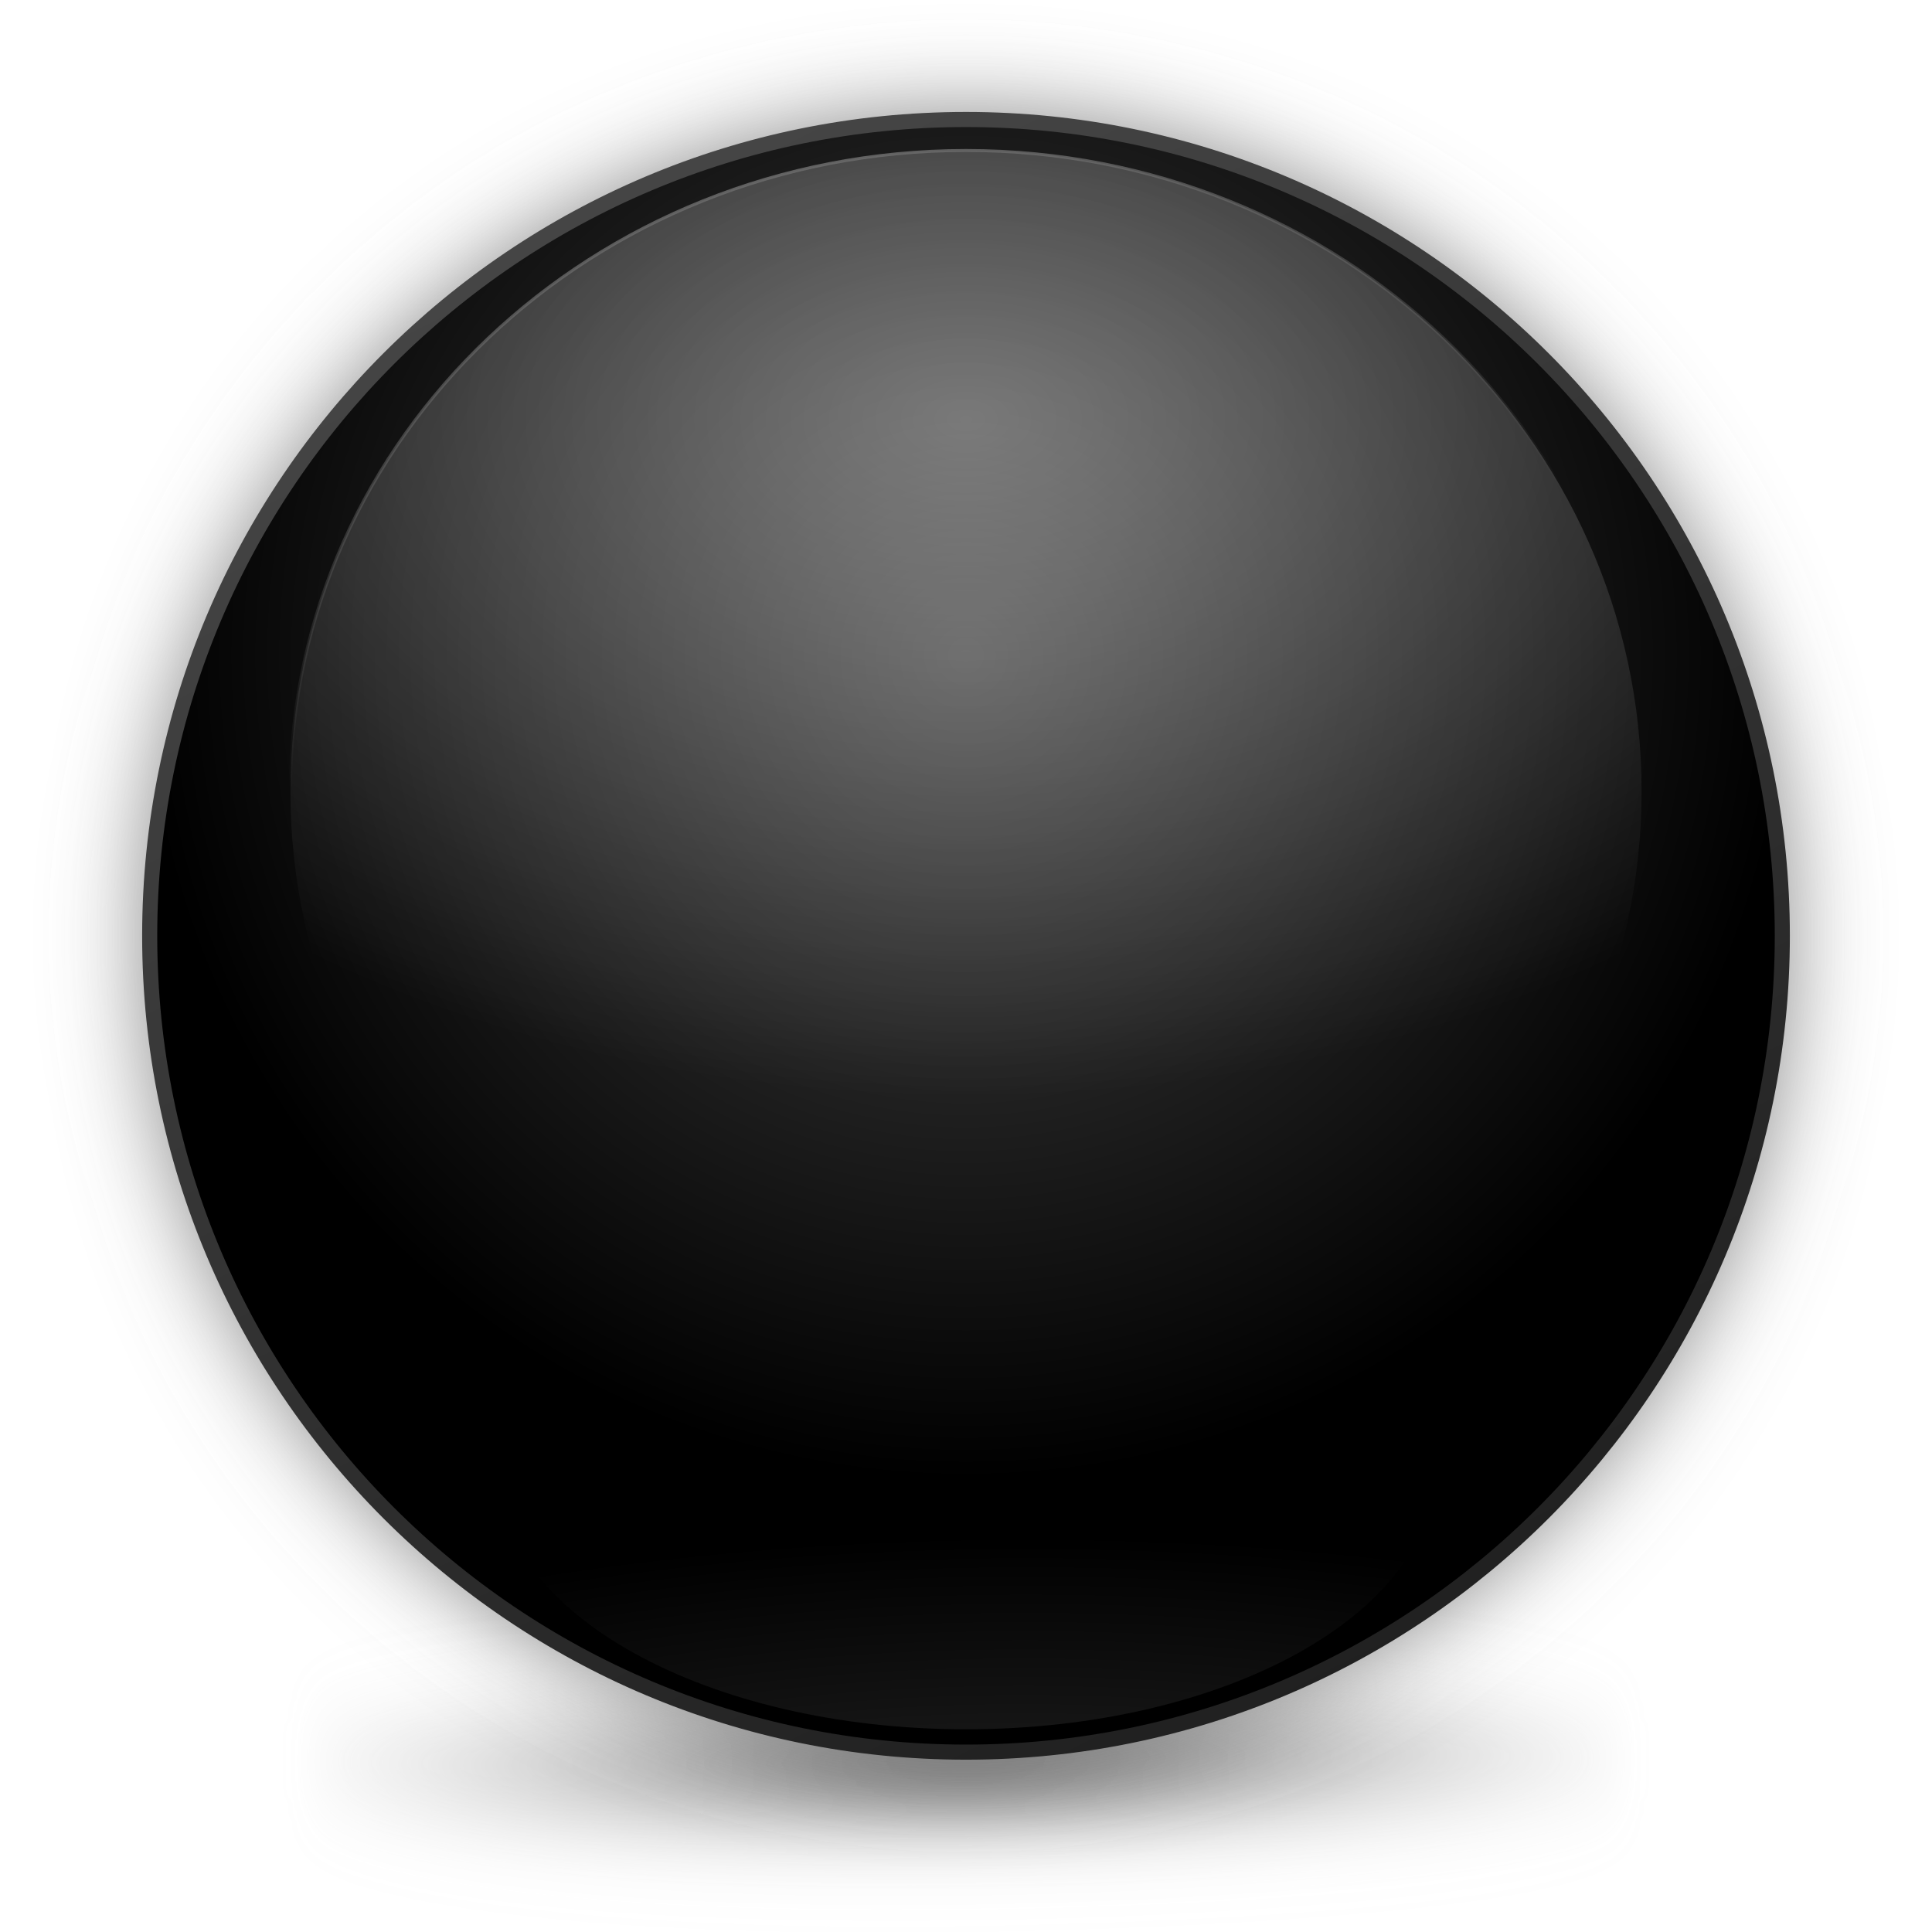
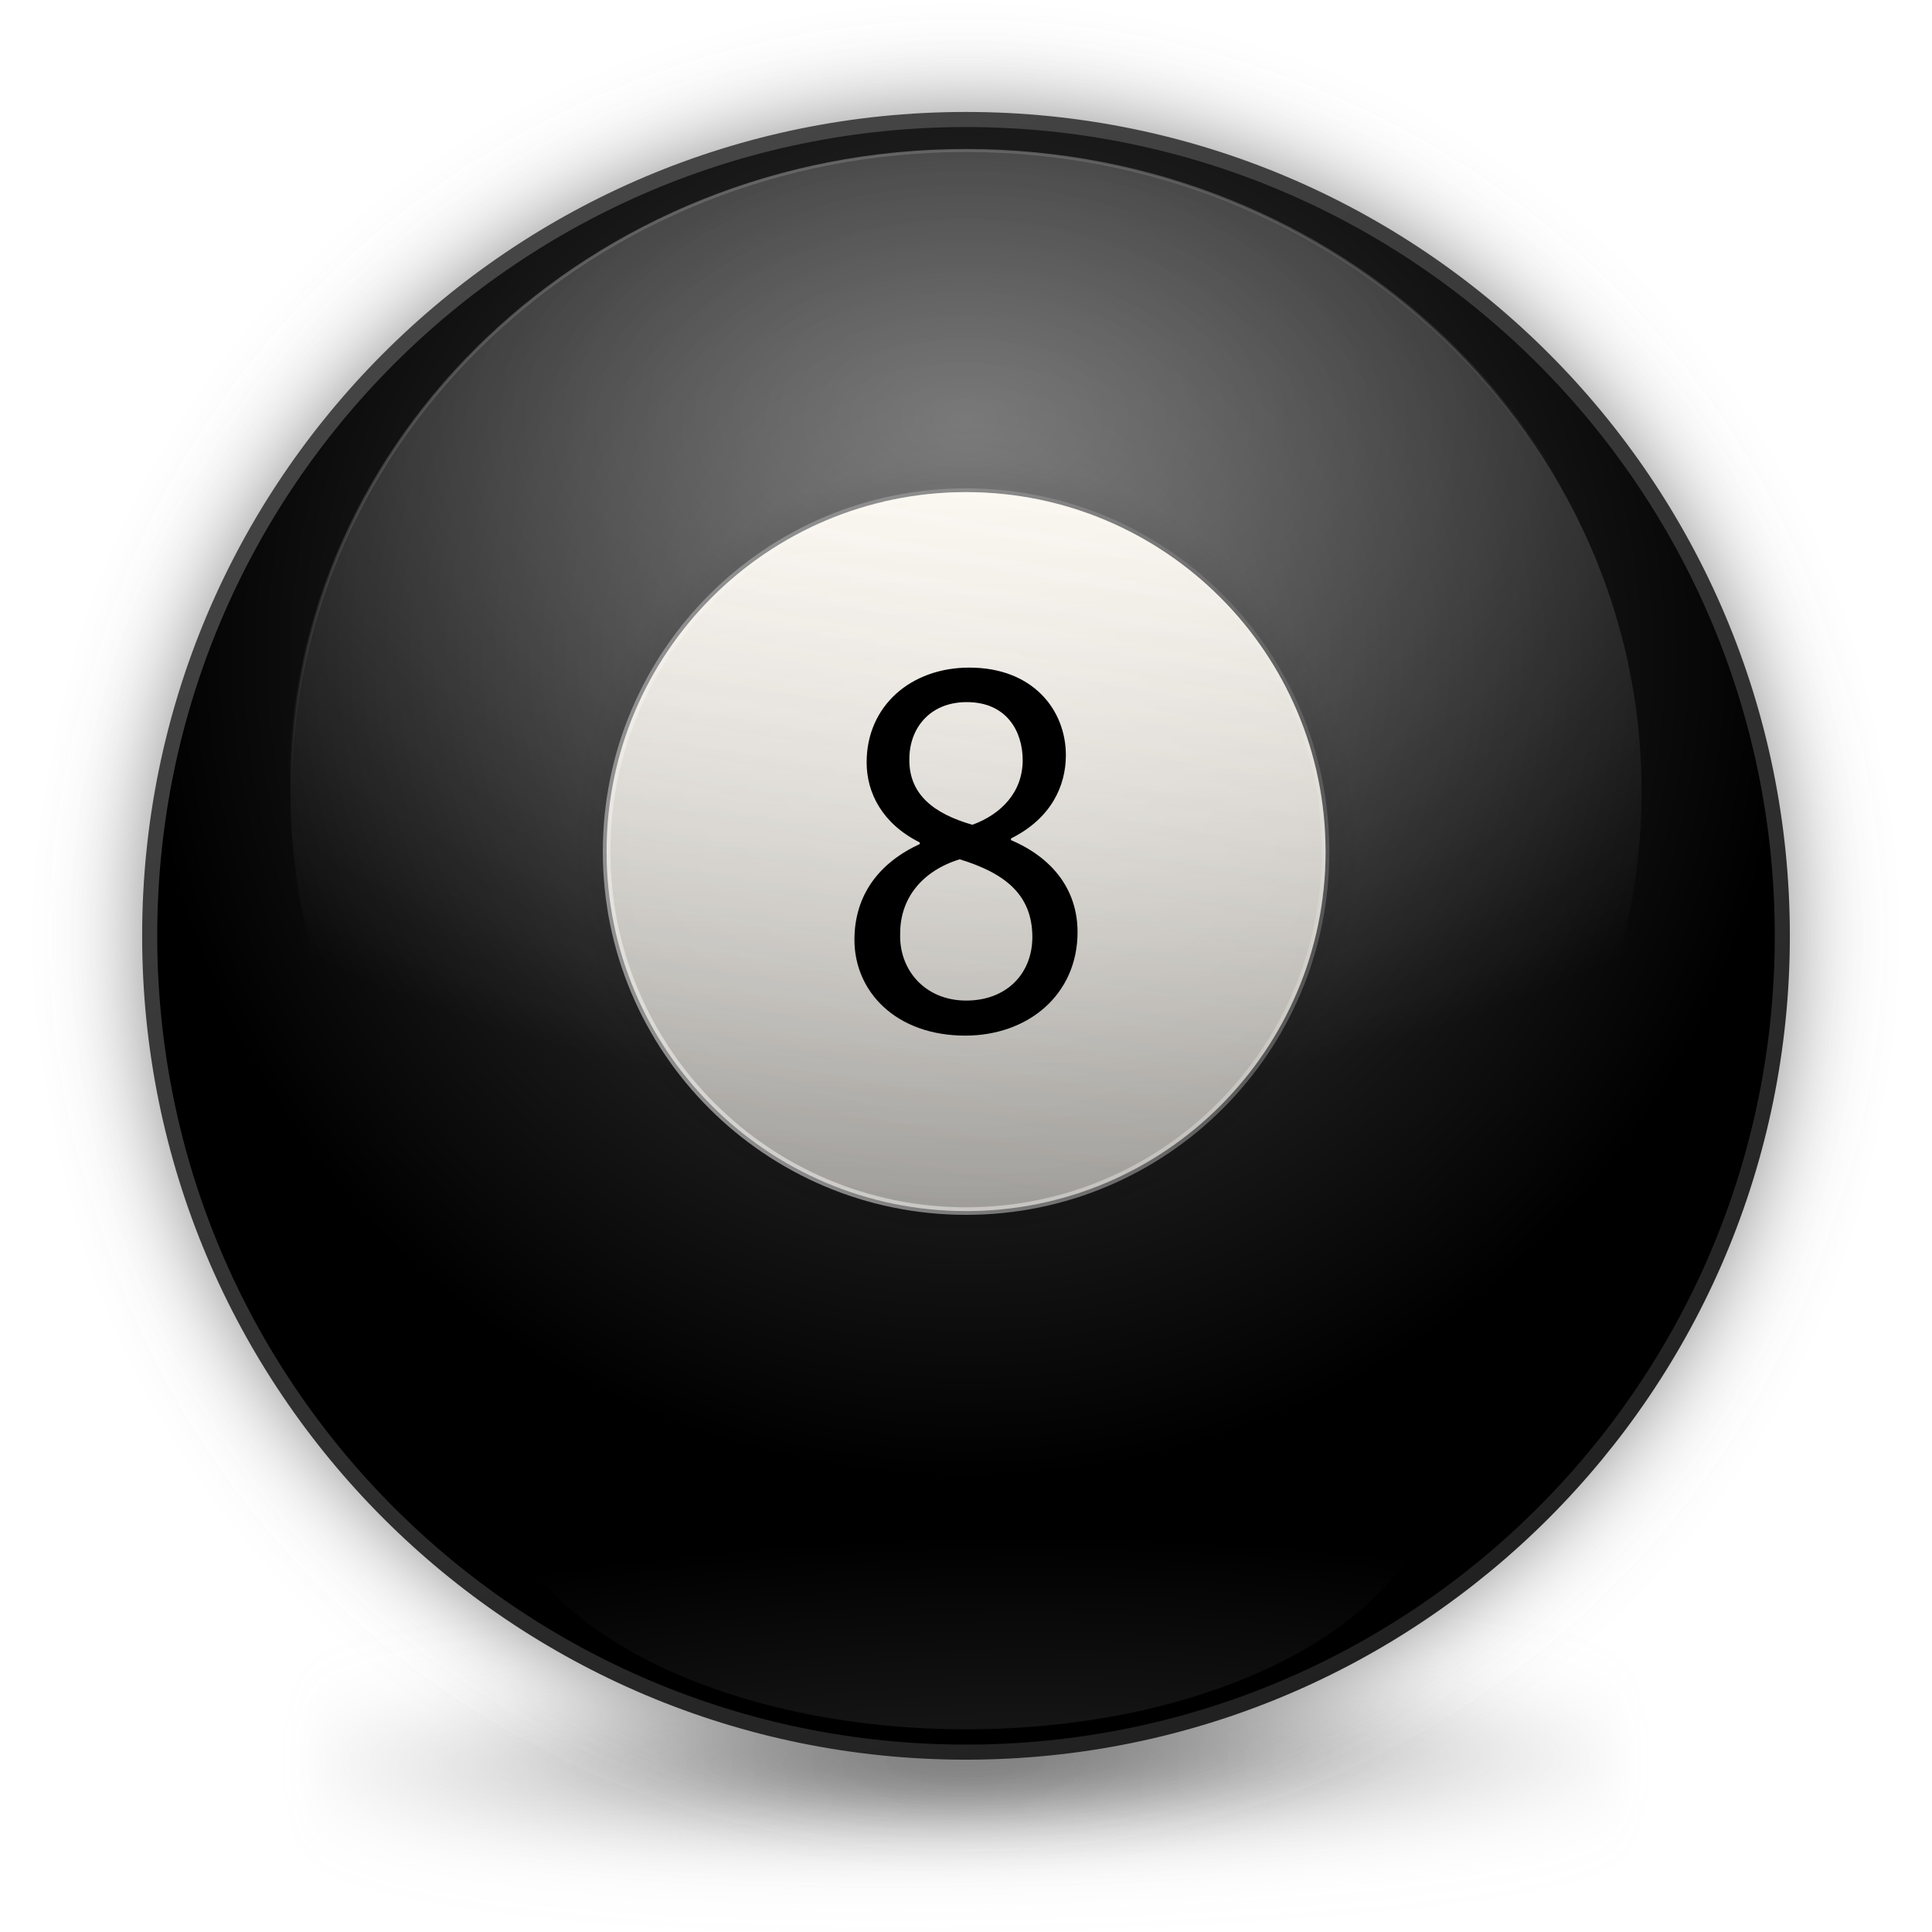
<svg xmlns="http://www.w3.org/2000/svg" xmlns:xlink="http://www.w3.org/1999/xlink" width="128" height="128" id="svg2" version="1.1">
  <defs id="defs4">
    <linearGradient id="linearGradient3757">
      <stop id="stop3759" offset="0" style="stop-color:#f8ead2;stop-opacity:1;" />
      <stop id="stop3761" offset="1" style="stop-color:#f8ead2;stop-opacity:0;" />
    </linearGradient>
    <linearGradient id="linearGradient3703">
      <stop style="stop-color:#ffffff;stop-opacity:1;" offset="0" id="stop3705" />
      <stop style="stop-color:#ffffff;stop-opacity:0;" offset="1" id="stop3707" />
    </linearGradient>
    <linearGradient id="linearGradient3683">
      <stop id="stop3685" offset="0" style="stop-color:#000000;stop-opacity:1;" />
      <stop id="stop3687" offset="1" style="stop-color:#f0f0f0;stop-opacity:0;" />
    </linearGradient>
    <linearGradient id="linearGradient3610">
      <stop style="stop-color:#ffffff;stop-opacity:1;" offset="0" id="stop3612" />
      <stop style="stop-color:#ffffff;stop-opacity:0;" offset="1" id="stop3614" />
    </linearGradient>
    <linearGradient id="linearGradient3600">
      <stop style="stop-color:#ffffff;stop-opacity:1;" offset="0" id="stop3602" />
      <stop style="stop-color:#ffffff;stop-opacity:0;" offset="1" id="stop3604" />
    </linearGradient>
    <linearGradient id="linearGradient3590">
      <stop style="stop-color:#454545;stop-opacity:1;" offset="0" id="stop3592" />
      <stop style="stop-color:#000000;stop-opacity:1;" offset="1" id="stop3594" />
    </linearGradient>
    <radialGradient xlink:href="#linearGradient3590" id="radialGradient3596" cx="73.036" cy="55.457" fx="73.036" fy="55.457" r="52.107" gradientUnits="userSpaceOnUse" gradientTransform="matrix(1.000085,0,0,1,-0.00624524,0)" />
    <linearGradient xlink:href="#linearGradient3600" id="linearGradient3606" x1="112.5" y1="-4.667" x2="112.5" y2="80.857" gradientUnits="userSpaceOnUse" />
    <radialGradient xlink:href="#linearGradient3610" id="radialGradient3624" cx="73.036" cy="43.245" fx="73.036" fy="43.245" r="51.607" gradientUnits="userSpaceOnUse" gradientTransform="matrix(1.589951,3.5269245e-8,-2.1136294e-8,1.05923,-43.08753,-2.561409)" />
    <radialGradient xlink:href="#linearGradient3610" id="radialGradient3628" gradientUnits="userSpaceOnUse" gradientTransform="matrix(2.666407,0.01790497,0,1.796691,-122.5686,4.385239)" cx="75.386" cy="-21.278" fx="75.386" fy="-21.278" r="51.607" />
    <filter id="filter3669">
      <feGaussianBlur stdDeviation="3.096" id="feGaussianBlur3671" />
    </filter>
    <radialGradient xlink:href="#linearGradient3683" id="radialGradient3681" cx="64.65" cy="120.676" fx="64.65" fy="120.676" r="48.992" gradientTransform="matrix(1.249415,-0.005925,0.0019888,0.04638703,-16.36462,115.4616)" gradientUnits="userSpaceOnUse" />
    <filter id="filter3697" x="-0.025" width="1.05" y="-0.534" height="2.068">
      <feGaussianBlur stdDeviation="1.012" id="feGaussianBlur3699" />
    </filter>
    <linearGradient xlink:href="#linearGradient3703" id="linearGradient3709" x1="74.393" y1="37.393" x2="74.393" y2="158.94" gradientUnits="userSpaceOnUse" />
    <linearGradient xlink:href="#linearGradient3590" id="linearGradient3717" x1="49.014" y1="27.925" x2="136.23" y2="201.998" gradientUnits="userSpaceOnUse" />
    <linearGradient xlink:href="#linearGradient3610" id="linearGradient3725" x1="3.475" y1="147.369" x2="112.66" y2="48.366" gradientUnits="userSpaceOnUse" />
    <linearGradient xlink:href="#linearGradient3610" id="linearGradient3733" x1="59.725" y1="18.039" x2="70.287" y2="61.022" gradientUnits="userSpaceOnUse" />
    <filter id="filter3747">
      <feGaussianBlur stdDeviation="1.127" id="feGaussianBlur3749" />
    </filter>
    <linearGradient xlink:href="#linearGradient3757" id="linearGradient3763" gradientUnits="userSpaceOnUse" x1="100.292" y1="42.022" x2="74.393" y2="192.148" />
  </defs>
  <g id="layer1" transform="translate(0,-924.3622)">
-     <path style="fill:url(#radialGradient3681);fill-opacity:1;stroke:none;filter:url(#filter3697)" id="path3673" d="m 113.642,120.676 a 48.992,2.273 0 1 1 -97.985,0 48.992,2.273 0 1 1 97.985,0 z" transform="matrix(0.8942559,0,0,2.720185,6.186567,712.7173)" />
-     <path transform="matrix(1.047978,0,0,1.047978,-12.53983,909.6726)" d="m 124.643,73.179 a 51.607,51.607 0 1 1 -103.214,0 51.607,51.607 0 1 1 103.214,0 z" id="path3651" style="fill:#787878;fill-opacity:1;stroke:none;filter:url(#filter3669)" />
-     <path style="fill:url(#radialGradient3596);fill-opacity:1;stroke:url(#linearGradient3717);opacity:1;stroke-width:0.954;stroke-miterlimit:4;stroke-dasharray:none" id="path2816" d="m 124.643,73.179 a 51.607,51.607 0 1 1 -103.214,0 51.607,51.607 0 1 1 103.214,0 z" transform="matrix(1.047978,0,0,1.047978,-12.53983,909.6726)" />
-     <path transform="matrix(0.8673056,0,0,0.8225937,0.6557184,916.5865)" d="m 124.643,73.179 a 51.607,51.607 0 1 1 -103.214,0 51.607,51.607 0 1 1 103.214,0 z" id="path3618" style="opacity:0.35;fill:url(#radialGradient3624);fill-opacity:1;stroke:url(#linearGradient3733);stroke-width:0.237;stroke-miterlimit:4;stroke-dasharray:none" />
-     <path style="opacity:0.2;fill:url(#radialGradient3628);fill-opacity:1;stroke:none" id="path3626" d="m 124.643,73.179 a 51.607,51.607 0 1 1 -103.214,0 51.607,51.607 0 1 1 103.214,0 z" transform="matrix(0.6015164,0,0,-0.3323472,20.06782,1046.101)" />
-     <g id="g3767">
+     <path style="fill:url(#radialGradient3681);fill-opacity:1;stroke:none;filter:url(#filter3697)" id="path3673" d="m 113.642,120.676 c 0,1.255 -21.935,2.273 -48.992,2.273 -27.058,0 -48.992,-1.018 -48.992,-2.273 0,-1.255 21.935,-2.273 48.992,-2.273 27.058,0 48.992,1.018 48.992,2.273 z" transform="matrix(0.8942559,0,0,2.720185,6.186567,712.7173)" />
+     <path transform="matrix(1.047978,0,0,1.047978,-12.53983,909.6726)" d="m 124.643,73.179 c 0,28.502 -23.105,51.607 -51.607,51.607 -28.502,0 -51.607,-23.105 -51.607,-51.607 0,-28.502 23.105,-51.607 51.607,-51.607 28.502,0 51.607,23.105 51.607,51.607 z" id="path3651" style="fill:#787878;fill-opacity:1;stroke:none;filter:url(#filter3669)" />
+     <path style="fill:url(#radialGradient3596);fill-opacity:1;stroke:url(#linearGradient3717);opacity:1;stroke-width:0.954;stroke-miterlimit:4;stroke-dasharray:none" id="path2816" d="m 124.643,73.179 c 0,28.502 -23.105,51.607 -51.607,51.607 -28.502,0 -51.607,-23.105 -51.607,-51.607 0,-28.502 23.105,-51.607 51.607,-51.607 28.502,0 51.607,23.105 51.607,51.607 z" transform="matrix(1.047978,0,0,1.047978,-12.53983,909.6726)" />
+     <path transform="matrix(0.8673056,0,0,0.8225937,0.6557184,916.5865)" d="m 124.643,73.179 c 0,28.502 -23.105,51.607 -51.607,51.607 -28.502,0 -51.607,-23.105 -51.607,-51.607 0,-28.502 23.105,-51.607 51.607,-51.607 28.502,0 51.607,23.105 51.607,51.607 z" id="path3618" style="opacity:0.35;fill:url(#radialGradient3624);fill-opacity:1;stroke:url(#linearGradient3733);stroke-width:0.237;stroke-miterlimit:4;stroke-dasharray:none" />
+     <path style="opacity:0.2;fill:url(#radialGradient3628);fill-opacity:1;stroke:none" id="path3626" d="m 124.643,73.179 c 0,28.502 -23.105,51.607 -51.607,51.607 -28.502,0 -51.607,-23.105 -51.607,-51.607 0,-28.502 23.105,-51.607 51.607,-51.607 28.502,0 51.607,23.105 51.607,51.607 z" transform="matrix(0.6015164,0,0,-0.3323472,20.06782,1046.101)" />
+     <g id="g3767" transform="translate(99.64858,-2.520303)">
      <path transform="matrix(0.8549525,0,0,0.8549525,-94.57351,925.1663)" d="M 68.938,39.844 C 53.388,39.844 40.75,52.45 40.75,68 c 0,15.55 12.638,28.156 28.188,28.156 15.55,0 28.156,-12.607 28.156,-28.156 0,-15.55 -12.607,-28.156 -28.156,-28.156 z" id="path3737" style="opacity:0.5;fill:none;stroke:#000000;stroke-width:0.234;stroke-miterlimit:4;stroke-opacity:1;stroke-dasharray:none;filter:url(#filter3747)" />
      <path transform="matrix(0.8549525,0,0,0.8549525,-94.57351,925.1663)" d="m 96.786,68 c 0,15.385 -12.472,27.857 -27.857,27.857 C 53.543,95.857 41.071,83.385 41.071,68 c 0,-15.385 12.472,-27.857 27.857,-27.857 15.385,0 27.857,12.472 27.857,27.857 z" id="path3701" style="fill:url(#linearGradient3709);fill-opacity:1;stroke:url(#linearGradient3725);stroke-width:0.585;stroke-miterlimit:4;stroke-dasharray:none" />
      <path style="opacity:0.25;fill:url(#linearGradient3763);fill-opacity:1;stroke:none" id="path3755" d="m 96.786,68 c 0,15.385 -12.472,27.857 -27.857,27.857 C 53.543,95.857 41.071,83.385 41.071,68 c 0,-15.385 12.472,-27.857 27.857,-27.857 15.385,0 27.857,12.472 27.857,27.857 z" transform="matrix(0.8549525,0,0,0.8549525,-94.57351,925.1663)" />
    </g>
-     <text xml:space="preserve" style="font-size:38.535px;font-style:normal;font-weight:normal;fill:#000000;fill-opacity:1;stroke:none;font-family:Bitstream Vera Sans" x="-59.857" y="904.076" id="text3751" transform="scale(0.9633757,1.038017)">
-       <tspan id="tspan3753" x="-59.857" y="904.076" style="font-style:normal;font-variant:normal;font-weight:normal;font-stretch:normal;font-family:Myriad Pro;-inkscape-font-specification:Myriad Pro">8</tspan>
-     </text>
+     <g transform="matrix(0.8738067,0,0,0.9415079,107.6668,141.3794)" style="font-size:38.535px;font-style:normal;font-weight:normal;fill:#000000;fill-opacity:1;stroke:none;font-family:Bitstream Vera Sans" id="text3751">
+       <path d="m -53.461,891.013 c -3.083,1.31 -4.971,3.584 -4.971,6.744 0,3.661 3.16,6.744 8.401,6.744 4.778,0 8.516,-2.89 8.516,-7.283 0,-3.006 -1.927,-5.241 -5.048,-6.474 l 0,-0.116 c 3.083,-1.426 4.162,-3.738 4.162,-5.857 0,-3.16 -2.466,-6.166 -7.322,-6.166 -4.432,0 -7.784,2.697 -7.784,6.667 0,2.158 1.195,4.316 4.008,5.626 l 0.039,0.116 m 3.507,11.021 c -3.198,0 -5.125,-2.235 -5.01,-4.74 0,-2.389 1.58,-4.354 4.509,-5.202 3.391,0.963 5.511,2.466 5.511,5.472 0,2.582 -1.965,4.47 -5.01,4.47 m 0.039,-21.002 c 3.044,0 4.239,2.081 4.239,4.085 0,2.274 -1.657,3.815 -3.815,4.547 -2.89,-0.771 -4.817,-2.119 -4.778,-4.624 0,-2.158 1.541,-4.008 4.354,-4.008" style="font-variant:normal;font-stretch:normal;font-family:Myriad Pro;-inkscape-font-specification:Myriad Pro" id="path2858" />
+     </g>
  </g>
</svg>
